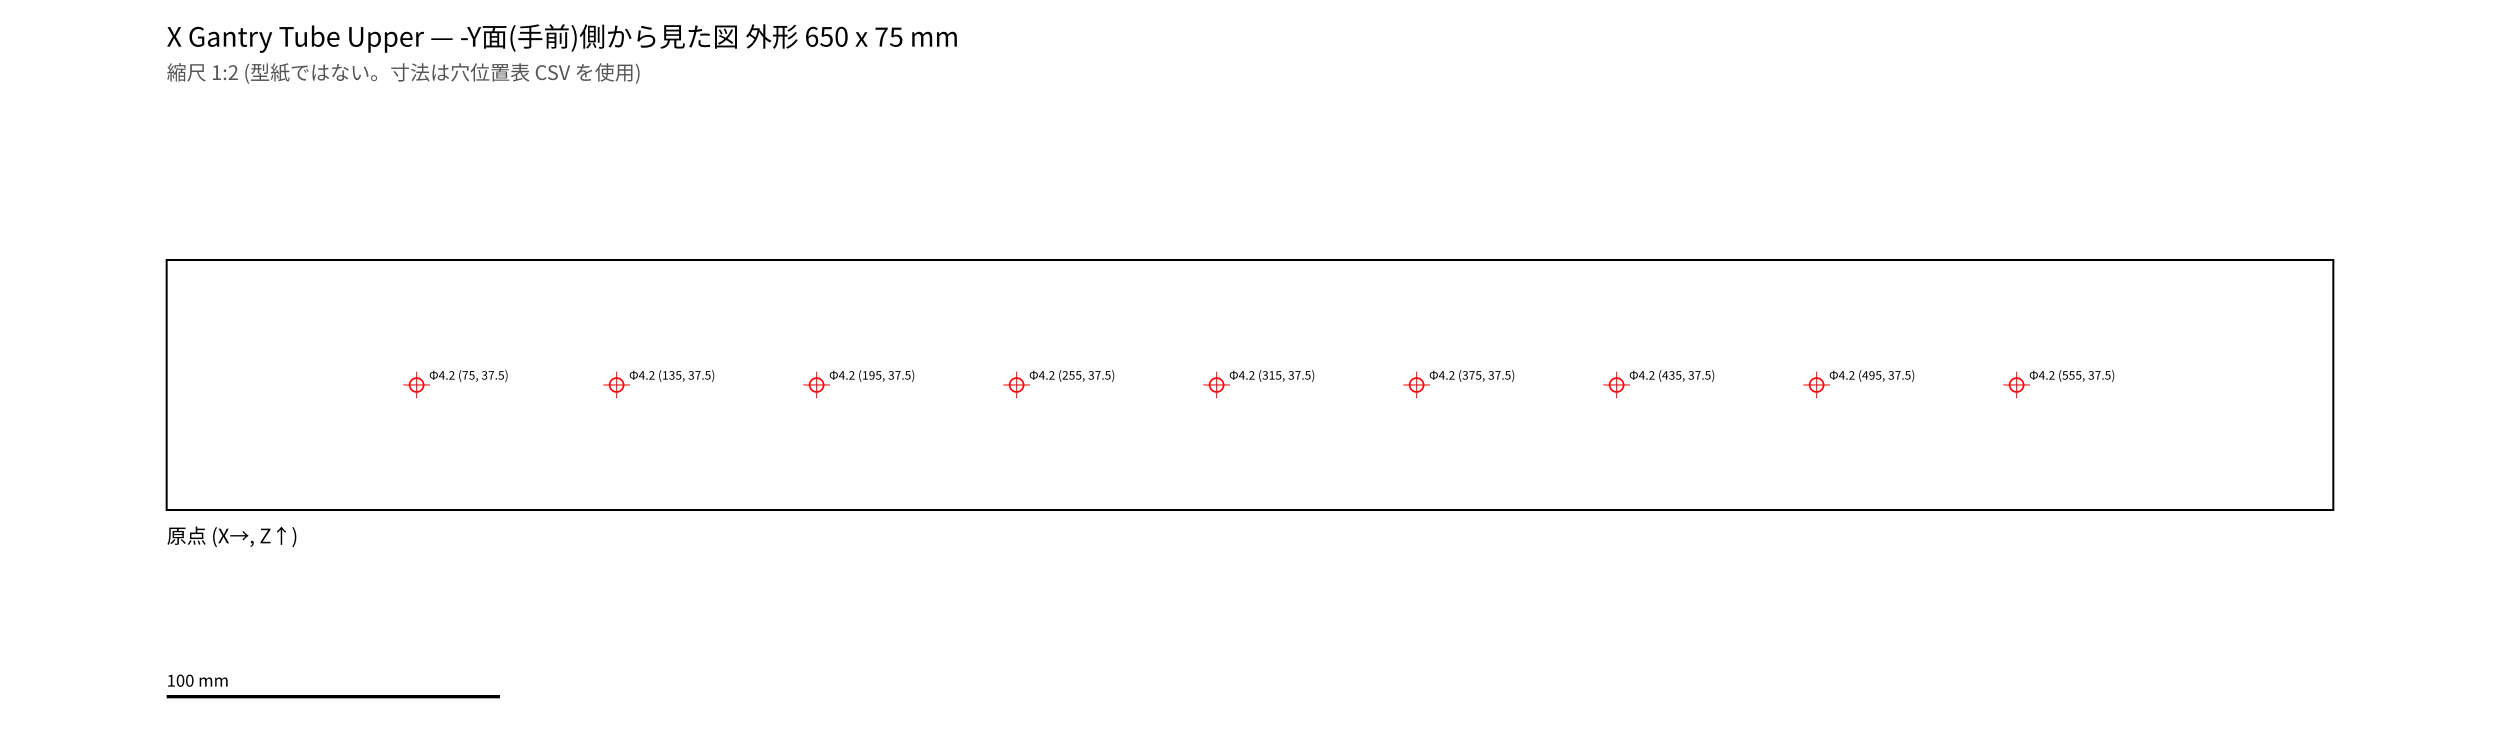
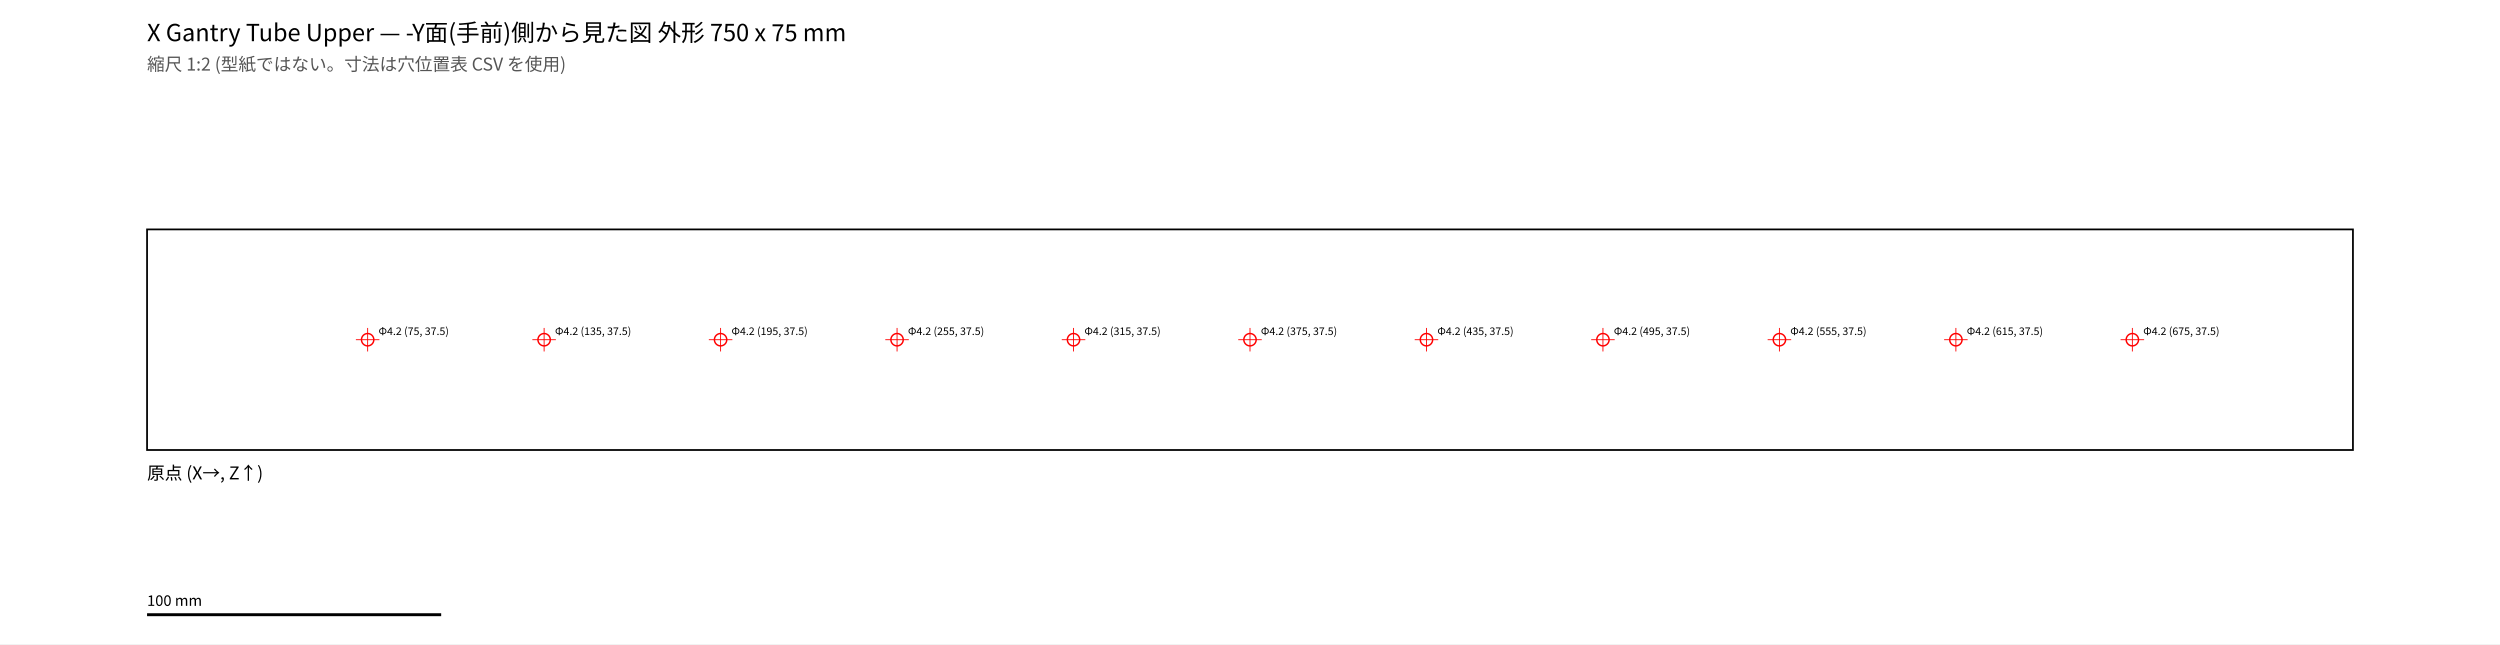
- <svg xmlns="http://www.w3.org/2000/svg" width="375.0mm" height="109.5mm" viewBox="0 0 375.0 109.5" font-family="Noto Sans CJK JP, IPAGothic, Hiragino Sans, Yu Gothic, Meiryo, sans-serif">
-   <rect x="0" y="0" width="375.0" height="109.5" fill="white" />
-   <text x="25.0" y="7" font-size="4">X Gantry Tube Upper — -Y面(手前)側から見た図  外形 650 x 75 mm</text>
+ <svg xmlns="http://www.w3.org/2000/svg" width="425.0mm" height="109.5mm" viewBox="0 0 425.0 109.5" font-family="Noto Sans CJK JP, IPAGothic, Hiragino Sans, Yu Gothic, Meiryo, sans-serif">
+   <rect x="0" y="0" width="425.0" height="109.5" fill="white" />
+   <text x="25.0" y="7" font-size="4">X Gantry Tube Upper — -Y面(手前)側から見た図  外形 750 x 75 mm</text>
  <text x="25.0" y="12" font-size="3" fill="#555">縮尺 1:2 (型紙ではない。寸法は穴位置表 CSV を使用)</text>
-   <rect x="25.00" y="39.00" width="325.00" height="37.50" fill="none" stroke="black" stroke-width="0.3" />
+   <rect x="25.00" y="39.00" width="375.00" height="37.50" fill="none" stroke="black" stroke-width="0.3" />
  <text x="25.0" y="81.5" font-size="3">原点 (X→, Z↑)</text>
  <circle cx="62.50" cy="57.75" r="1.05" fill="none" stroke="red" stroke-width="0.25" />
  <path d="M60.50,57.75H64.50M62.50,55.75V59.75" stroke="red" stroke-width="0.15" />
  <text x="64.35" y="56.95" font-size="1.8">Φ4.2 (75, 37.5)</text>
  <circle cx="92.50" cy="57.75" r="1.05" fill="none" stroke="red" stroke-width="0.25" />
  <path d="M90.50,57.75H94.50M92.50,55.75V59.75" stroke="red" stroke-width="0.15" />
  <text x="94.35" y="56.95" font-size="1.8">Φ4.2 (135, 37.5)</text>
  <circle cx="122.50" cy="57.75" r="1.05" fill="none" stroke="red" stroke-width="0.25" />
  <path d="M120.50,57.75H124.50M122.50,55.75V59.75" stroke="red" stroke-width="0.15" />
  <text x="124.35" y="56.95" font-size="1.8">Φ4.2 (195, 37.5)</text>
  <circle cx="152.50" cy="57.75" r="1.05" fill="none" stroke="red" stroke-width="0.25" />
  <path d="M150.50,57.75H154.50M152.50,55.75V59.75" stroke="red" stroke-width="0.15" />
  <text x="154.35" y="56.95" font-size="1.8">Φ4.2 (255, 37.5)</text>
  <circle cx="182.50" cy="57.75" r="1.05" fill="none" stroke="red" stroke-width="0.25" />
  <path d="M180.50,57.75H184.50M182.50,55.75V59.75" stroke="red" stroke-width="0.15" />
  <text x="184.35" y="56.95" font-size="1.8">Φ4.2 (315, 37.5)</text>
  <circle cx="212.50" cy="57.75" r="1.05" fill="none" stroke="red" stroke-width="0.25" />
  <path d="M210.50,57.75H214.50M212.50,55.75V59.75" stroke="red" stroke-width="0.15" />
  <text x="214.35" y="56.95" font-size="1.8">Φ4.2 (375, 37.5)</text>
  <circle cx="242.50" cy="57.75" r="1.05" fill="none" stroke="red" stroke-width="0.25" />
  <path d="M240.50,57.75H244.50M242.50,55.75V59.75" stroke="red" stroke-width="0.15" />
  <text x="244.35" y="56.95" font-size="1.8">Φ4.2 (435, 37.5)</text>
  <circle cx="272.50" cy="57.75" r="1.05" fill="none" stroke="red" stroke-width="0.25" />
  <path d="M270.50,57.75H274.50M272.50,55.75V59.75" stroke="red" stroke-width="0.15" />
  <text x="274.35" y="56.95" font-size="1.8">Φ4.2 (495, 37.5)</text>
  <circle cx="302.50" cy="57.75" r="1.05" fill="none" stroke="red" stroke-width="0.25" />
  <path d="M300.50,57.75H304.50M302.50,55.75V59.75" stroke="red" stroke-width="0.15" />
  <text x="304.35" y="56.95" font-size="1.8">Φ4.2 (555, 37.5)</text>
+   <circle cx="332.50" cy="57.75" r="1.05" fill="none" stroke="red" stroke-width="0.25" />
+   <path d="M330.50,57.75H334.50M332.50,55.75V59.75" stroke="red" stroke-width="0.15" />
+   <text x="334.35" y="56.95" font-size="1.8">Φ4.2 (615, 37.5)</text>
+   <circle cx="362.50" cy="57.75" r="1.05" fill="none" stroke="red" stroke-width="0.25" />
+   <path d="M360.50,57.75H364.50M362.50,55.75V59.75" stroke="red" stroke-width="0.15" />
+   <text x="364.35" y="56.95" font-size="1.8">Φ4.2 (675, 37.5)</text>
  <path d="M25.0,104.5h50.00" stroke="black" stroke-width="0.5" />
  <text x="25.0" y="103.0" font-size="2.5">100 mm</text>
</svg>
